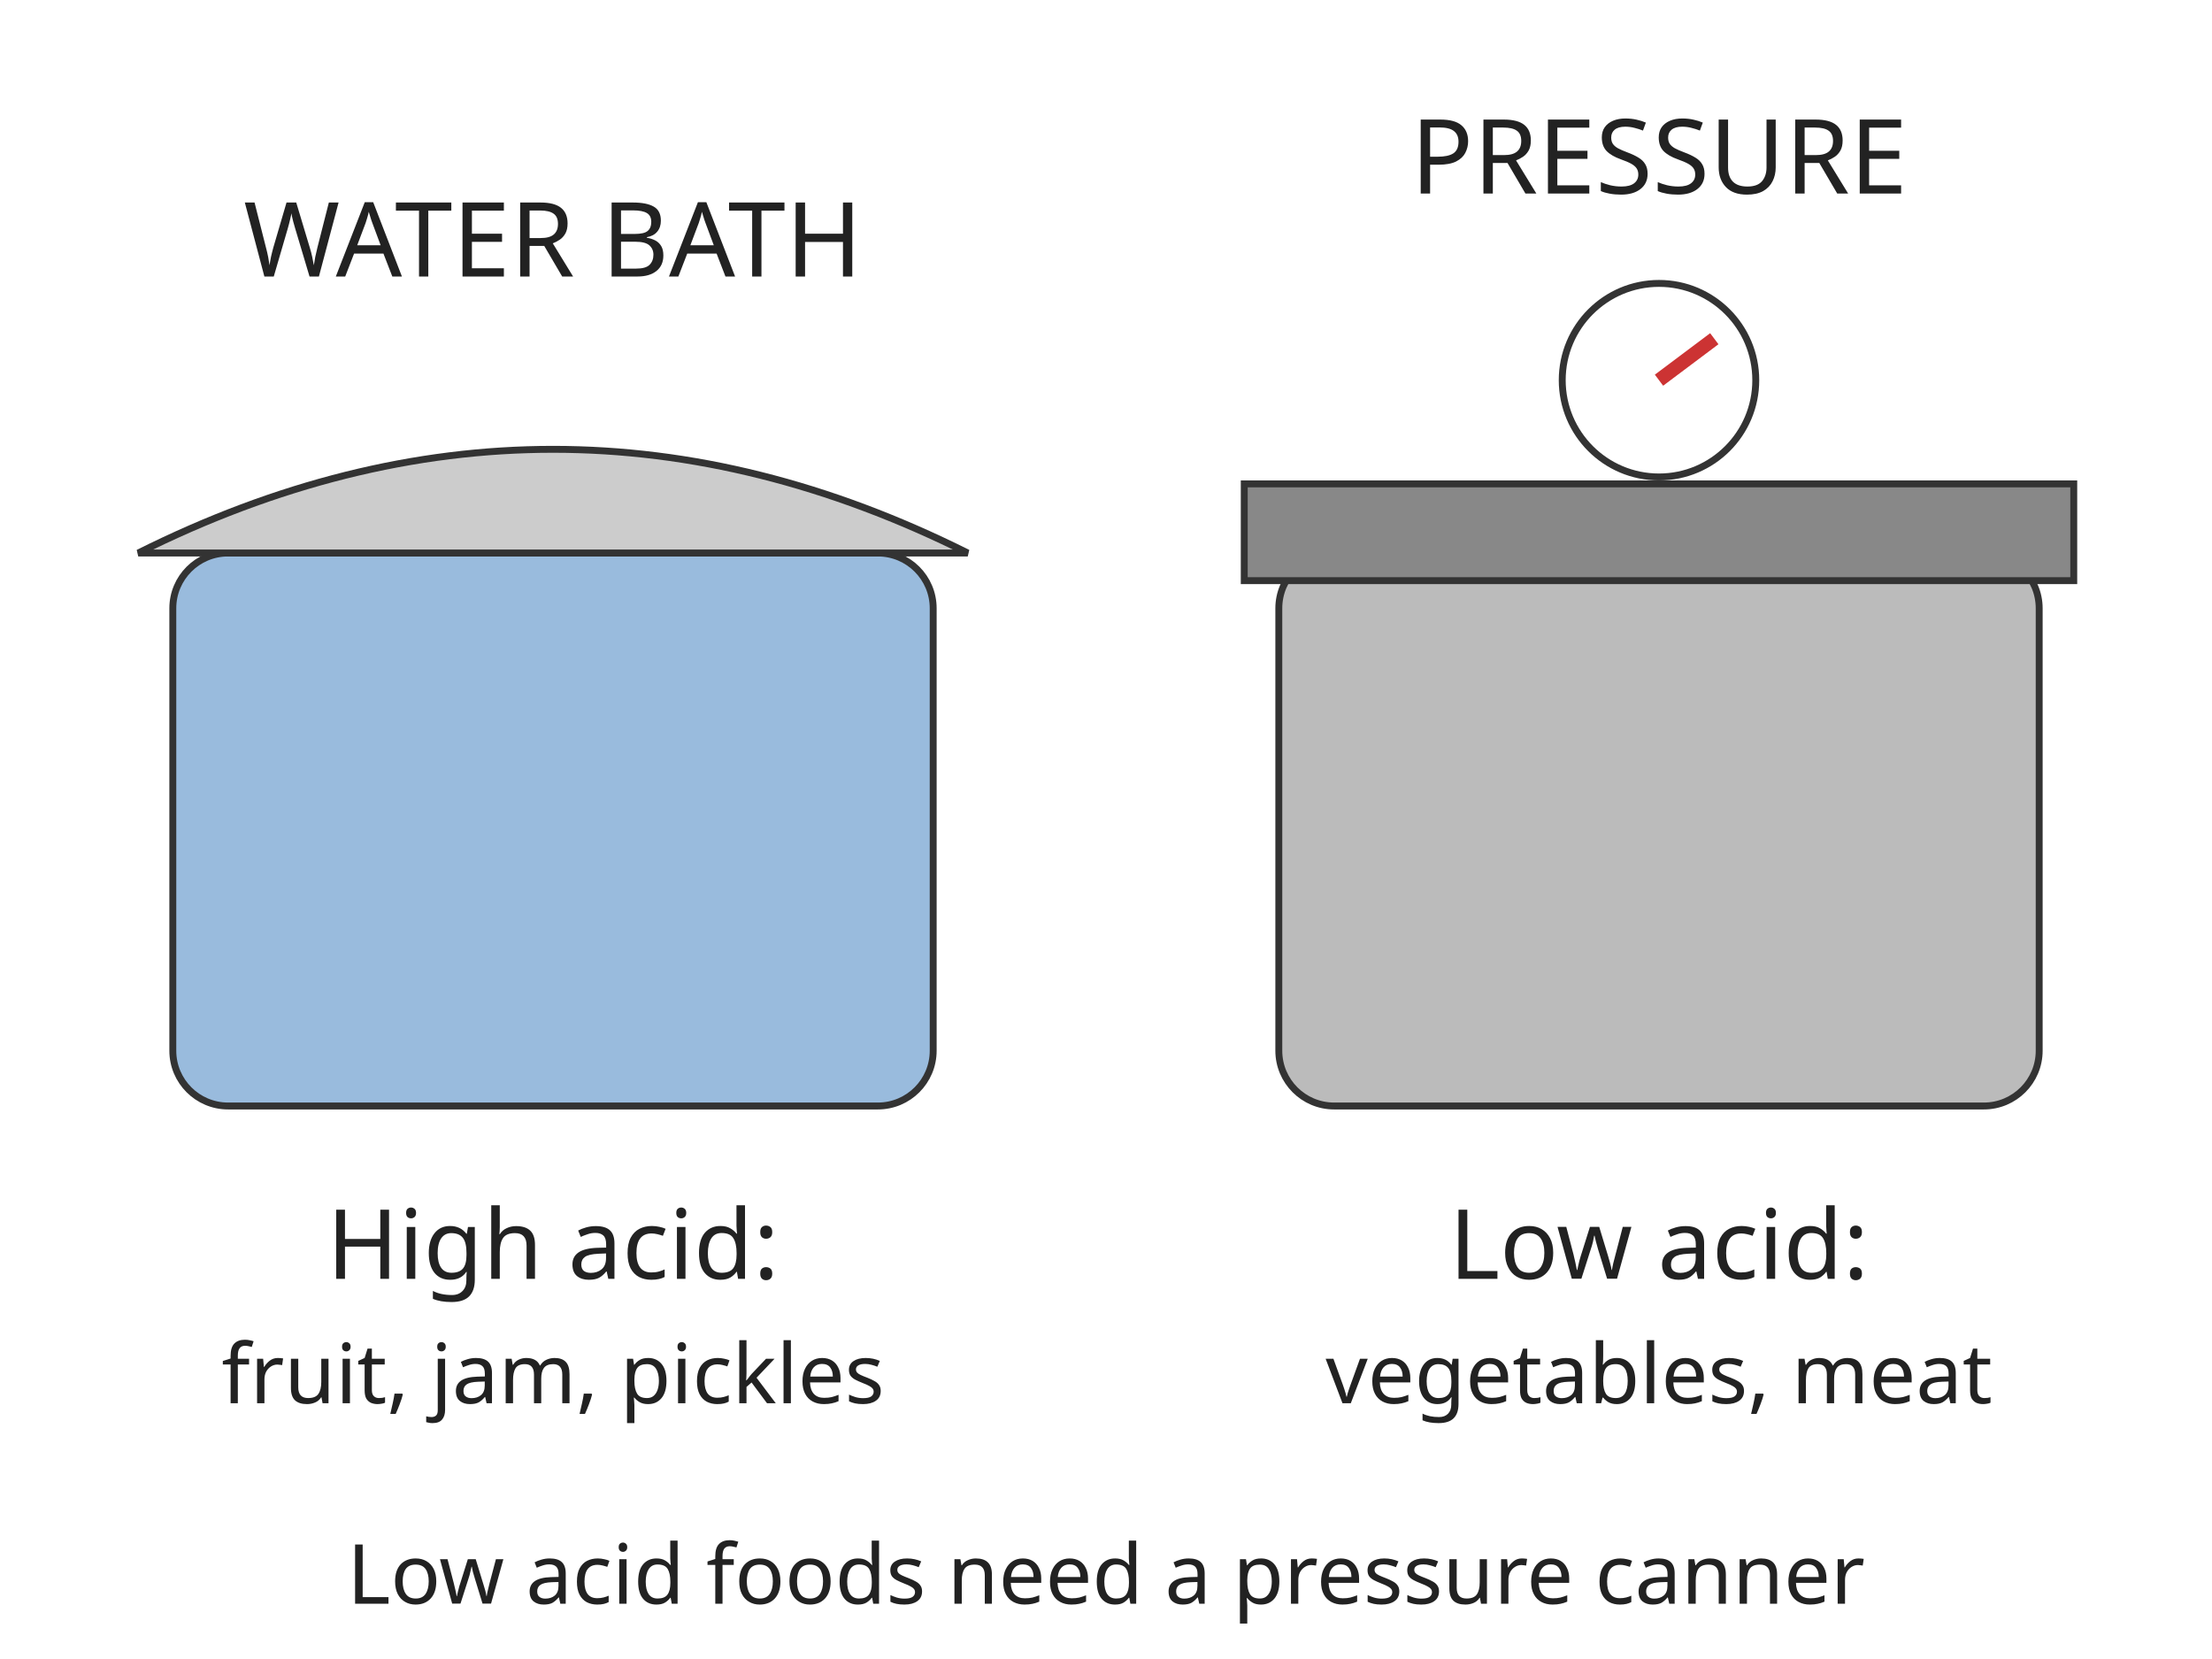
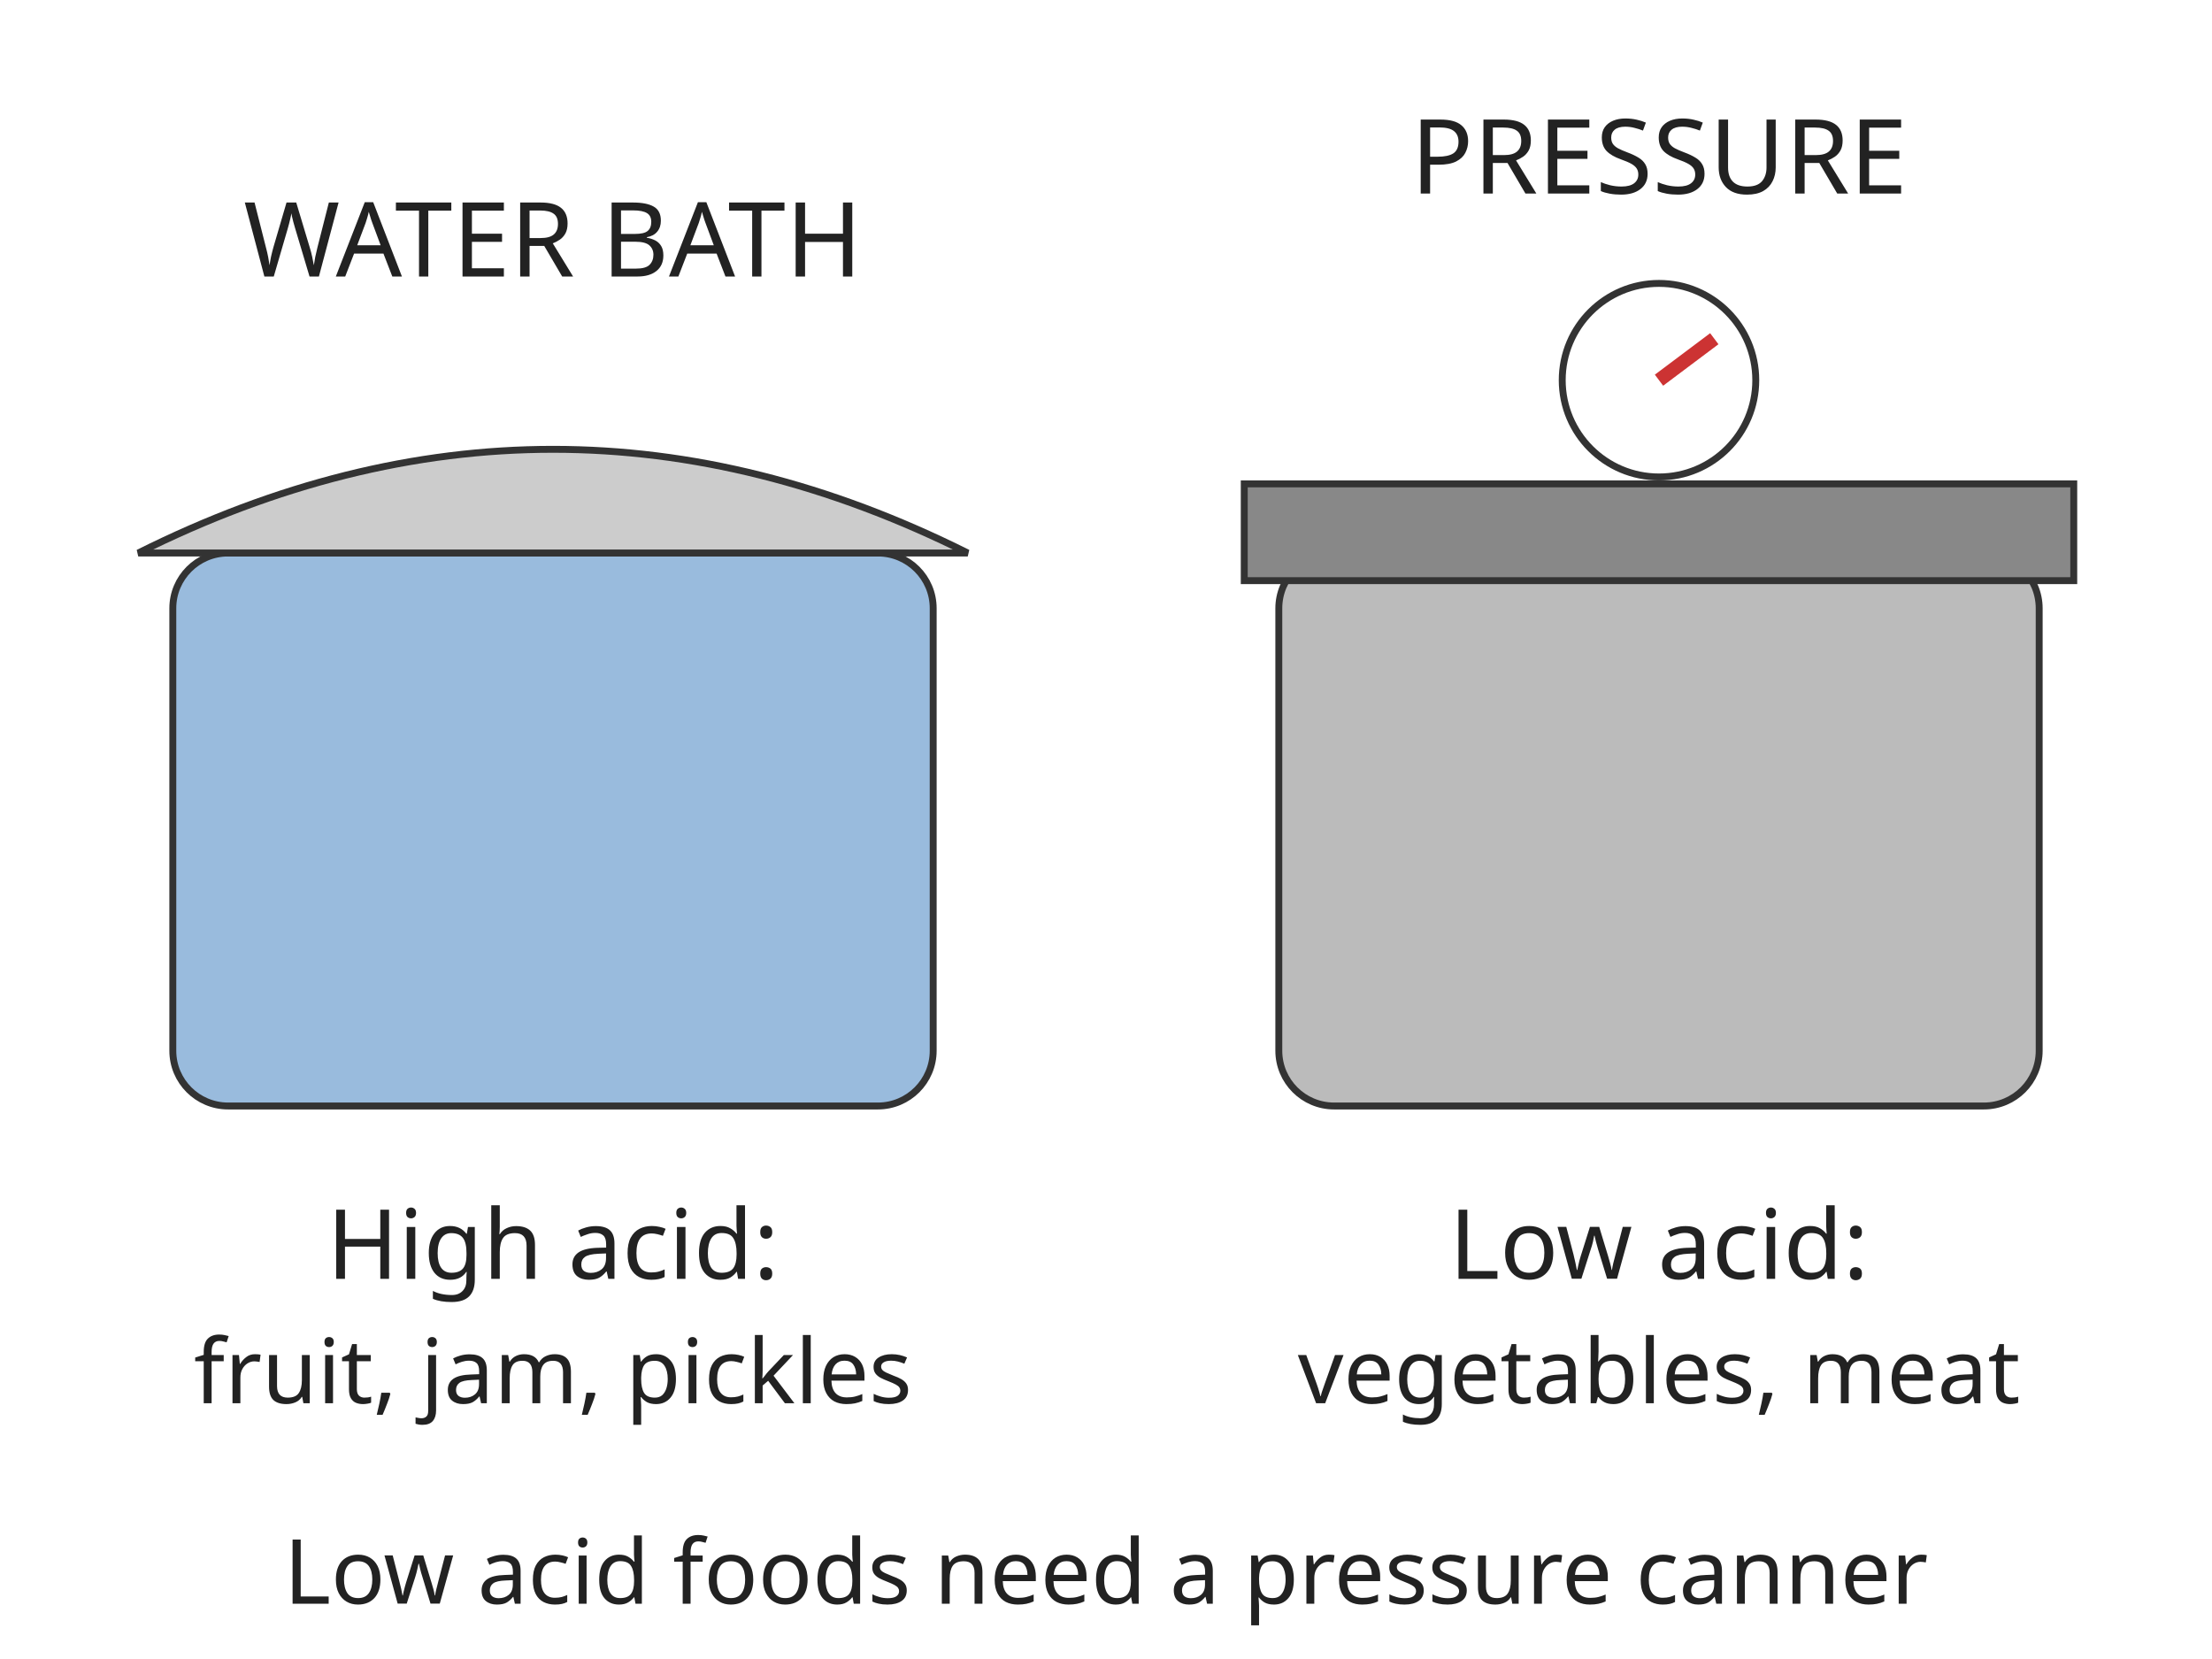
<svg xmlns="http://www.w3.org/2000/svg" viewBox="0 0 320 240" width="320" height="240" role="img" aria-label="Boiling water canner for high acid foods; pressure canner for low acid foods">
  <rect width="320" height="240" fill="#fff" />
  <g font-family="sans-serif" font-size="14" fill="#222">
    <rect x="25" y="80" width="110" height="80" rx="8" fill="#9bd" stroke="#333" />
    <path d="M20 80 q60 -30 120 0z" fill="#ccc" stroke="#333" />
    <text x="80" y="40" text-anchor="middle" font-size="15">WATER BATH</text>
    <text x="80" y="185" text-anchor="middle" font-size="14">High acid:</text>
-     <text x="80" y="203" text-anchor="middle" font-size="12">fruit, jam, pickles</text>
+     <text x="80" y="203" text-anchor="middle" font-size="13">fruit, jam, pickles</text>
    <rect x="185" y="80" width="110" height="80" rx="8" fill="#bbb" stroke="#333" />
    <rect x="180" y="70" width="120" height="14" fill="#888" stroke="#333" />
    <circle cx="240" cy="55" r="14" fill="#fff" stroke="#333" />
    <path d="M240 55 l8 -6" stroke="#c33" stroke-width="2" />
    <text x="240" y="28" text-anchor="middle" font-size="15">PRESSURE</text>
    <text x="240" y="185" text-anchor="middle" font-size="14">Low acid:</text>
-     <text x="240" y="203" text-anchor="middle" font-size="12">vegetables, meat</text>
-     <text x="160" y="232" text-anchor="middle" font-size="12">Low acid foods need a pressure canner</text>
+     <text x="240" y="203" text-anchor="middle" font-size="13">vegetables, meat</text>
+     <text x="160" y="232" text-anchor="middle" font-size="13">Low acid foods need a pressure canner</text>
  </g>
</svg>
